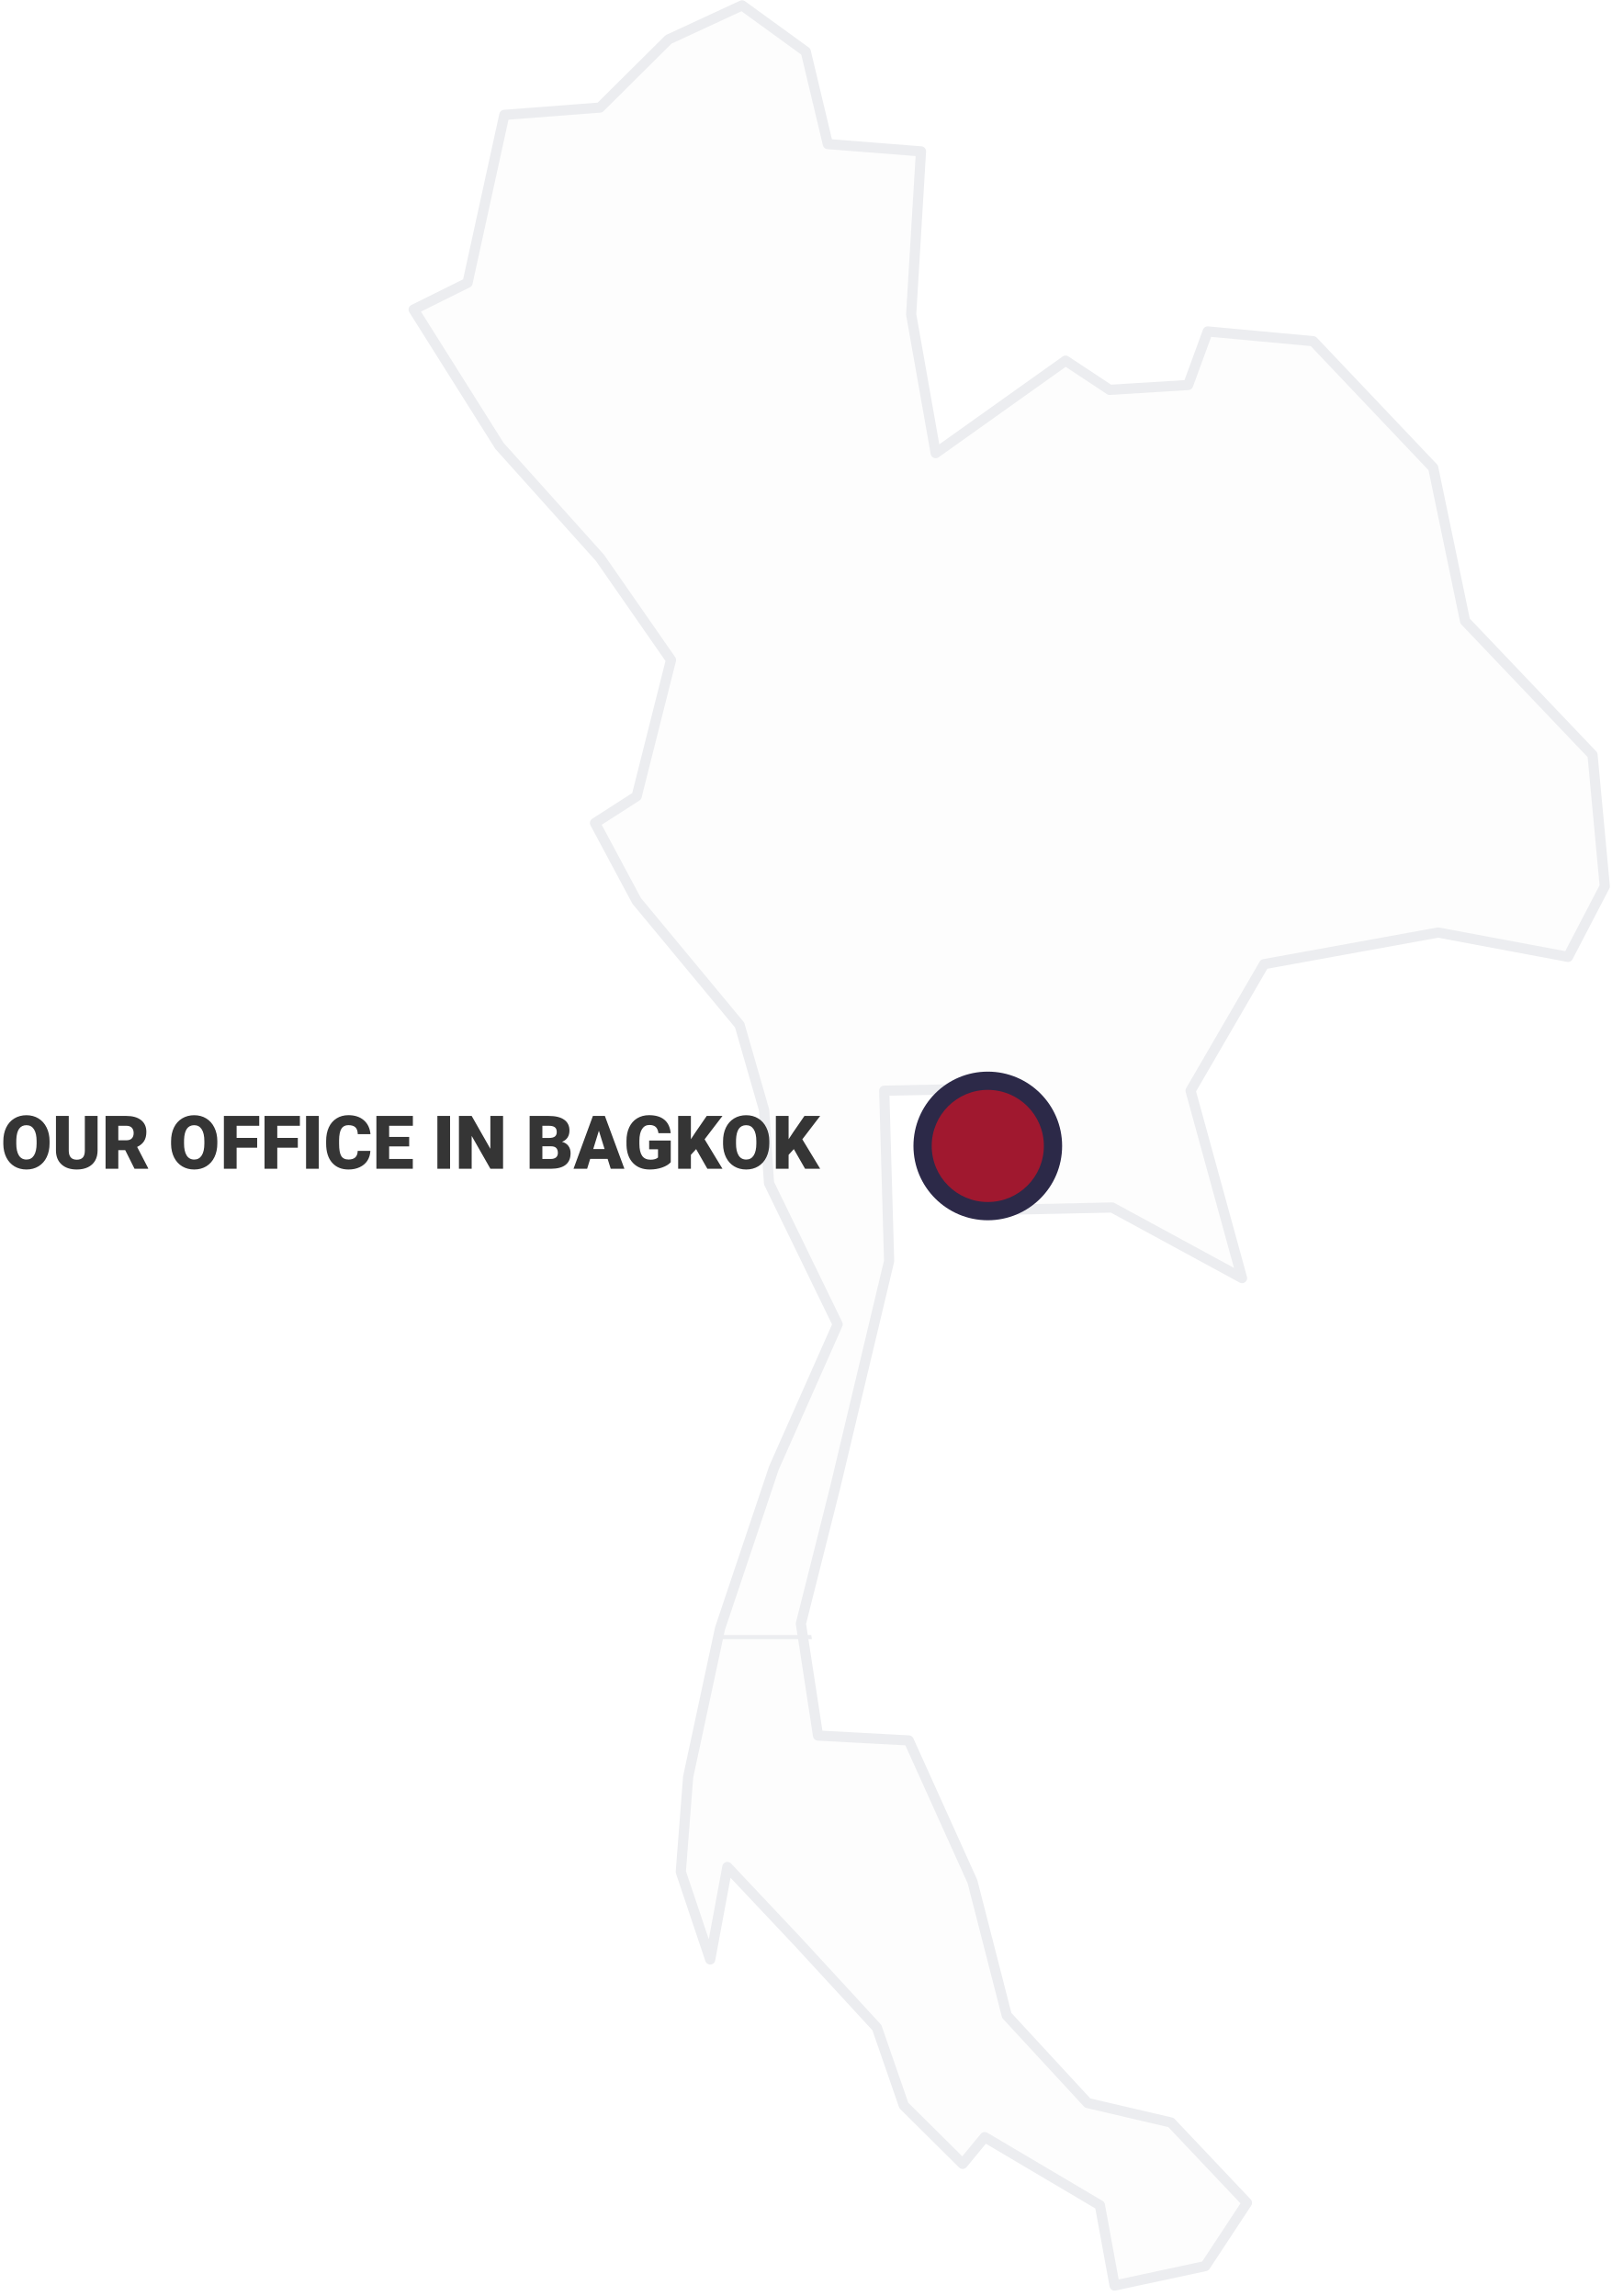
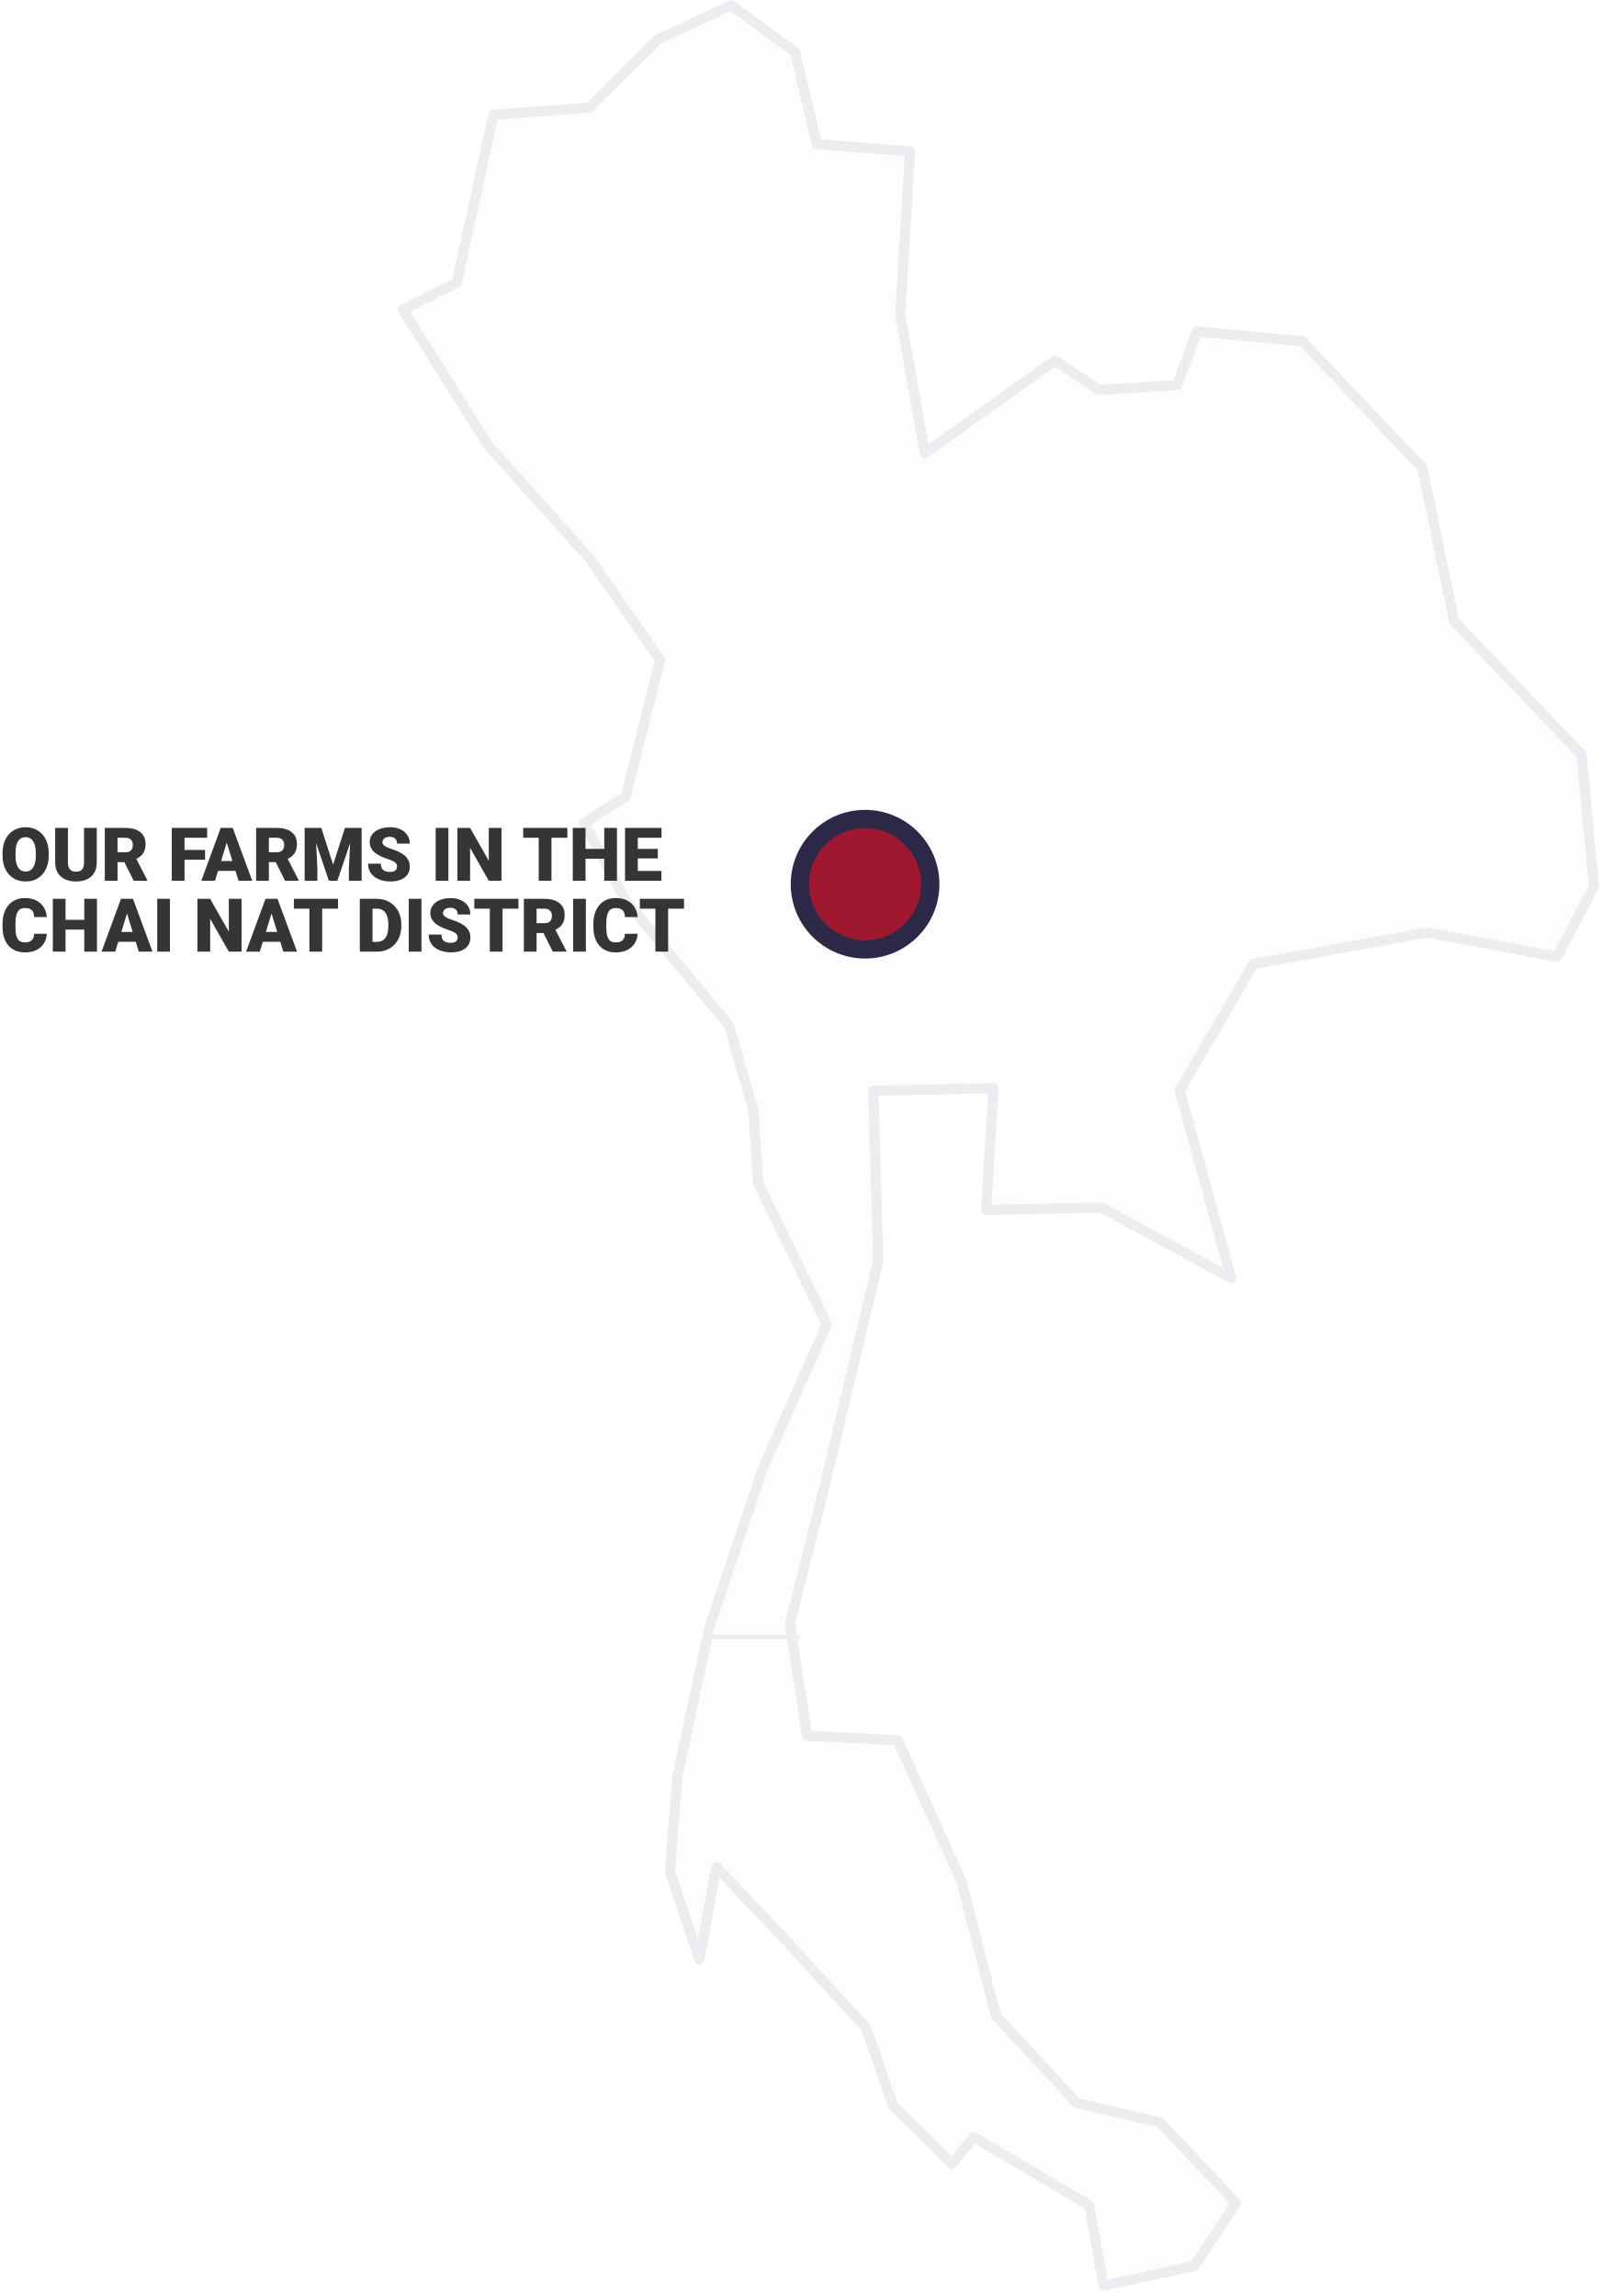
- <svg xmlns="http://www.w3.org/2000/svg" width="591" height="842" viewBox="0 0 591 842" fill="none">
-   <path fill-rule="evenodd" clip-rule="evenodd" d="M574.956 350.904L588.436 325.024L583.943 276.834L537.211 227.751L525.528 171.528L481.493 125.122L442.849 121.553L435.659 141.186L406.901 142.971L390.724 132.262L343.094 166.174L334.107 115.306L337.702 55.513L303.552 52.836L295.463 18.924L272.098 1.968L245.137 14.462L219.973 39.45L184.925 42.127L171.445 103.704L151.673 113.521L183.127 163.496L219.973 204.548L246.035 242.029L233.453 292.005L218.176 301.821L233.453 330.379L271.199 375.892L280.186 407.127L281.983 433.899L307.147 485.66L283.781 538.312L264.009 597.212L252.327 651.649L249.63 686.454L260.414 718.581L266.706 684.669L292.768 712.334L321.526 743.569L331.411 772.126L352.98 793.544L361.068 783.728L403.306 808.715L408.698 838.165L441.95 831.026L457.228 807.823L429.369 778.373L398.813 771.234L369.157 739.107L356.575 690.024L333.209 638.263L299.957 636.479L293.666 595.427L306.248 545.452L326.019 462.457L324.222 399.987L368.257 399.095L365.562 443.716L407.8 442.824L455.431 468.704L436.559 399.987L463.519 353.582L527.326 341.98L574.956 350.904Z" fill="#FDFDFD" stroke="#ECEDF0" stroke-width="3.733" stroke-linejoin="round" />
-   <mask id="mask0" mask-type="alpha" maskUnits="userSpaceOnUse" x="151" y="1" width="441" height="841">
-     <path fill-rule="evenodd" clip-rule="evenodd" d="M576.52 352.771L590 326.891L585.506 278.7L538.775 229.617L527.092 173.394L483.057 126.989L444.412 123.419L437.222 143.052L408.465 144.837L392.288 134.128L344.658 168.04L335.671 117.172L339.266 57.38L305.115 54.703L297.027 20.791L273.661 3.835L246.7 16.329L221.537 41.316L186.489 43.994L173.008 105.571L153.236 115.387L184.691 165.363L221.537 206.414L247.599 243.896L235.017 293.871L219.74 303.688L235.017 332.245L272.763 377.759L281.75 408.993L283.547 435.766L308.71 487.526L285.345 540.179L265.573 599.079L253.89 653.516L251.194 688.32L261.978 720.447L268.269 686.536L294.331 714.201L323.089 745.436L332.975 773.992L354.543 795.411L362.632 785.594L404.87 810.582L410.262 840.032L443.514 832.892L458.791 809.689L430.932 780.24L400.376 773.1L370.72 740.973L358.138 691.89L334.773 640.13L301.52 638.345L295.23 597.294L307.812 547.318L327.583 464.323L325.786 401.854L369.821 400.961L367.125 445.582L409.363 444.69L456.994 470.57L438.122 401.854L465.083 355.448L528.89 343.847L576.52 352.771Z" fill="#F2F2F2" stroke="#ECEDF0" stroke-width="3.733" stroke-linejoin="round" />
+ <svg xmlns="http://www.w3.org/2000/svg" width="587" height="842" viewBox="0 0 587 842" fill="none">
+   <path fill-rule="evenodd" clip-rule="evenodd" d="M570.956 350.904L584.436 325.024L579.943 276.834L533.211 227.751L521.528 171.528L477.493 125.122L438.849 121.553L431.659 141.186L402.901 142.971L386.724 132.262L339.094 166.174L330.107 115.306L333.702 55.513L299.552 52.836L291.463 18.924L268.097 1.968L241.137 14.462L215.973 39.45L180.925 42.127L167.444 103.704L147.673 113.521L179.127 163.496L215.973 204.548L242.035 242.029L229.453 292.005L214.176 301.821L229.453 330.379L267.199 375.892L276.186 407.127L277.983 433.899L303.147 485.66L279.781 538.312L260.009 597.212L248.327 651.649L245.63 686.454L256.414 718.581L262.705 684.669L288.768 712.334L317.525 743.569L327.411 772.126L348.98 793.544L357.068 783.728L399.306 808.715L404.698 838.165L437.95 831.026L453.228 807.823L425.368 778.373L394.813 771.234L365.156 739.107L352.575 690.024L329.209 638.263L295.957 636.479L289.666 595.427L302.248 545.452L322.019 462.457L320.222 399.987L364.257 399.095L361.562 443.716L403.8 442.824L451.431 468.704L432.558 399.987L459.519 353.582L523.326 341.98L570.956 350.904V350.904Z" fill="#FDFDFD" stroke="#ECEDF0" stroke-width="3.733" stroke-linejoin="round" />
+   <mask id="mask0_117_1670" style="mask-type:alpha" maskUnits="userSpaceOnUse" x="147" y="1" width="441" height="841">
+     <path fill-rule="evenodd" clip-rule="evenodd" d="M572.52 352.771L586 326.891L581.506 278.7L534.775 229.617L523.092 173.394L479.057 126.989L440.412 123.419L433.222 143.052L404.465 144.837L388.288 134.128L340.658 168.04L331.671 117.172L335.266 57.38L301.115 54.703L293.027 20.791L269.661 3.835L242.7 16.329L217.537 41.316L182.489 43.994L169.008 105.571L149.236 115.387L180.691 165.363L217.537 206.414L243.599 243.896L231.017 293.871L215.74 303.688L231.017 332.245L268.763 377.759L277.75 408.993L279.547 435.766L304.71 487.526L281.345 540.179L261.573 599.079L249.89 653.516L247.194 688.32L257.978 720.447L264.269 686.536L290.331 714.201L319.089 745.435L328.975 773.992L350.543 795.411L358.632 785.594L400.87 810.582L406.262 840.032L439.514 832.893L454.791 809.689L426.932 780.24L396.376 773.1L366.72 740.973L354.138 691.89L330.773 640.13L297.52 638.345L291.23 597.294L303.812 547.318L323.583 464.323L321.786 401.854L365.821 400.961L363.125 445.582L405.363 444.69L452.994 470.57L434.122 401.854L461.083 355.448L524.89 343.847L572.52 352.771V352.771Z" fill="#F2F2F2" stroke="#ECEDF0" stroke-width="3.733" stroke-linejoin="round" />
  </mask>
-   <g mask="url(#mask0)">
-     <rect x="-439.046" y="600.363" width="993.33" height="1311.32" stroke="#ECEDF0" stroke-width="1.514" />
+   <g mask="url(#mask0_117_1670)">
+     <rect x="-443.046" y="600.363" width="993.33" height="1311.32" stroke="#ECEDF0" stroke-width="1.514" />
  </g>
-   <path d="M18.173 419.329C18.173 421.218 17.823 422.891 17.122 424.346C16.421 425.801 15.423 426.923 14.128 427.713C12.841 428.494 11.373 428.884 9.722 428.884C8.072 428.884 6.608 428.507 5.331 427.753C4.053 426.99 3.055 425.903 2.336 424.492C1.626 423.082 1.254 421.462 1.218 419.635V418.543C1.218 416.645 1.564 414.972 2.256 413.526C2.957 412.071 3.955 410.949 5.251 410.159C6.555 409.369 8.037 408.975 9.696 408.975C11.337 408.975 12.801 409.365 14.088 410.146C15.374 410.926 16.372 412.04 17.082 413.486C17.801 414.923 18.165 416.574 18.173 418.437V419.329ZM13.422 418.517C13.422 416.591 13.098 415.132 12.451 414.138C11.812 413.136 10.894 412.634 9.696 412.634C7.353 412.634 6.116 414.391 5.983 417.905L5.969 419.329C5.969 421.227 6.284 422.687 6.914 423.707C7.544 424.727 8.48 425.238 9.722 425.238C10.902 425.238 11.812 424.736 12.451 423.734C13.089 422.731 13.413 421.289 13.422 419.408V418.517ZM35.781 409.241V421.924C35.781 423.361 35.474 424.608 34.862 425.664C34.25 426.71 33.372 427.509 32.227 428.059C31.083 428.609 29.73 428.884 28.168 428.884C25.808 428.884 23.949 428.272 22.592 427.048C21.234 425.823 20.542 424.146 20.516 422.017V409.241H25.214V422.11C25.267 424.231 26.252 425.291 28.168 425.291C29.135 425.291 29.867 425.025 30.364 424.492C30.861 423.96 31.109 423.095 31.109 421.897V409.241H35.781ZM45.908 421.777H43.38V428.618H38.709V409.241H46.334C48.632 409.241 50.429 409.751 51.724 410.771C53.02 411.792 53.667 413.233 53.667 415.096C53.667 416.445 53.392 417.563 52.842 418.45C52.301 419.337 51.449 420.056 50.287 420.606L54.333 428.418V428.618H49.329L45.908 421.777ZM43.38 418.171H46.334C47.222 418.171 47.887 417.94 48.331 417.479C48.783 417.008 49.009 416.356 49.009 415.522C49.009 414.688 48.783 414.036 48.331 413.566C47.878 413.087 47.213 412.847 46.334 412.847H43.38V418.171ZM79.686 419.329C79.686 421.218 79.335 422.891 78.634 424.346C77.933 425.801 76.935 426.923 75.64 427.713C74.353 428.494 72.885 428.884 71.235 428.884C69.585 428.884 68.121 428.507 66.843 427.753C65.565 426.99 64.567 425.903 63.849 424.492C63.139 423.082 62.766 421.462 62.731 419.635V418.543C62.731 416.645 63.077 414.972 63.769 413.526C64.469 412.071 65.468 410.949 66.763 410.159C68.067 409.369 69.549 408.975 71.208 408.975C72.85 408.975 74.314 409.365 75.6 410.146C76.886 410.926 77.885 412.04 78.594 413.486C79.313 414.923 79.677 416.574 79.686 418.437V419.329ZM74.934 418.517C74.934 416.591 74.611 415.132 73.963 414.138C73.324 413.136 72.406 412.634 71.208 412.634C68.866 412.634 67.628 414.391 67.495 417.905L67.482 419.329C67.482 421.227 67.797 422.687 68.427 423.707C69.057 424.727 69.993 425.238 71.235 425.238C72.415 425.238 73.324 424.736 73.963 423.734C74.602 422.731 74.926 421.289 74.934 419.408V418.517ZM94.299 420.899H86.766V428.618H82.095V409.241H95.057V412.847H86.766V417.306H94.299V420.899ZM109.204 420.899H101.672V428.618H97V409.241H109.963V412.847H101.672V417.306H109.204V420.899ZM116.883 428.618H112.225V409.241H116.883V428.618ZM135.808 422.057C135.746 423.405 135.382 424.599 134.717 425.637C134.051 426.666 133.115 427.465 131.909 428.032C130.711 428.6 129.34 428.884 127.796 428.884C125.25 428.884 123.245 428.055 121.781 426.395C120.317 424.736 119.585 422.394 119.585 419.369V418.41C119.585 416.512 119.913 414.852 120.57 413.433C121.235 412.004 122.189 410.904 123.431 410.132C124.673 409.352 126.111 408.961 127.743 408.961C130.094 408.961 131.984 409.582 133.413 410.824C134.841 412.058 135.653 413.761 135.848 415.935H131.19C131.154 414.755 130.857 413.908 130.298 413.393C129.739 412.878 128.888 412.621 127.743 412.621C126.581 412.621 125.729 413.056 125.188 413.925C124.647 414.795 124.363 416.183 124.336 418.091V419.462C124.336 421.529 124.593 423.006 125.108 423.893C125.631 424.781 126.528 425.224 127.796 425.224C128.87 425.224 129.691 424.971 130.258 424.466C130.826 423.96 131.128 423.157 131.163 422.057H135.808ZM150.035 420.407H142.689V425.025H151.366V428.618H138.017V409.241H151.392V412.847H142.689V416.933H150.035V420.407ZM165.034 428.618H160.376V409.241H165.034V428.618ZM184.464 428.618H179.82L172.952 416.56V428.618H168.281V409.241H172.952L179.806 421.298V409.241H184.464V428.618ZM194.206 428.618V409.241H201.167C203.66 409.241 205.554 409.698 206.849 410.611C208.154 411.525 208.806 412.852 208.806 414.591C208.806 415.593 208.575 416.45 208.114 417.159C207.652 417.869 206.974 418.393 206.077 418.73C207.089 418.996 207.865 419.493 208.406 420.22C208.948 420.948 209.218 421.835 209.218 422.882C209.218 424.781 208.615 426.209 207.408 427.167C206.211 428.117 204.432 428.6 202.072 428.618H194.206ZM198.877 420.38V425.025H201.938C202.781 425.025 203.429 424.834 203.882 424.452C204.334 424.062 204.56 423.516 204.56 422.815C204.56 421.201 203.757 420.389 202.151 420.38H198.877ZM198.877 417.319H201.313C202.333 417.31 203.061 417.124 203.496 416.76C203.93 416.396 204.148 415.86 204.148 415.15C204.148 414.333 203.913 413.748 203.442 413.393C202.972 413.029 202.214 412.847 201.167 412.847H198.877V417.319ZM222.806 424.998H216.405L215.287 428.618H210.296L217.403 409.241H221.795L228.955 428.618H223.938L222.806 424.998ZM217.523 421.391H221.688L219.599 414.671L217.523 421.391ZM245.95 426.222C245.231 427.021 244.18 427.664 242.796 428.152C241.412 428.64 239.895 428.884 238.244 428.884C235.707 428.884 233.679 428.108 232.162 426.555C230.645 425.003 229.833 422.842 229.727 420.074L229.714 418.397C229.714 416.489 230.051 414.826 230.725 413.406C231.399 411.978 232.362 410.882 233.613 410.119C234.873 409.347 236.328 408.961 237.978 408.961C240.391 408.961 242.264 409.516 243.594 410.625C244.934 411.725 245.715 413.371 245.937 415.562H241.438C241.279 414.48 240.933 413.708 240.4 413.247C239.868 412.785 239.114 412.555 238.138 412.555C236.967 412.555 236.062 413.051 235.423 414.045C234.784 415.039 234.46 416.458 234.451 418.304V419.475C234.451 421.409 234.78 422.864 235.436 423.84C236.102 424.807 237.144 425.291 238.564 425.291C239.779 425.291 240.684 425.02 241.279 424.479V421.471H238.031V418.264H245.95V426.222ZM255.253 421.405L253.336 423.508V428.618H248.665V409.241H253.336V417.785L254.96 415.323L259.139 409.241H264.915L258.367 417.811L264.915 428.618H259.378L255.253 421.405ZM282.083 419.329C282.083 421.218 281.732 422.891 281.031 424.346C280.331 425.801 279.332 426.923 278.037 427.713C276.751 428.494 275.282 428.884 273.632 428.884C271.982 428.884 270.518 428.507 269.24 427.753C267.962 426.99 266.964 425.903 266.246 424.492C265.536 423.082 265.163 421.462 265.128 419.635V418.543C265.128 416.645 265.474 414.972 266.166 413.526C266.867 412.071 267.865 410.949 269.16 410.159C270.464 409.369 271.946 408.975 273.605 408.975C275.247 408.975 276.711 409.365 277.997 410.146C279.284 410.926 280.282 412.04 280.992 413.486C281.71 414.923 282.074 416.574 282.083 418.437V419.329ZM277.332 418.517C277.332 416.591 277.008 415.132 276.36 414.138C275.721 413.136 274.803 412.634 273.605 412.634C271.263 412.634 270.025 414.391 269.892 417.905L269.879 419.329C269.879 421.227 270.194 422.687 270.824 423.707C271.454 424.727 272.39 425.238 273.632 425.238C274.812 425.238 275.721 424.736 276.36 423.734C276.999 422.731 277.323 421.289 277.332 419.408V418.517ZM291.079 421.405L289.163 423.508V428.618H284.492V409.241H289.163V417.785L290.787 415.323L294.966 409.241H300.741L294.194 417.811L300.741 428.618H295.205L291.079 421.405Z" fill="#353535" />
-   <circle cx="362.199" cy="420.246" r="27.256" fill="#2C2948" />
-   <circle cx="362.199" cy="420.246" r="20.561" fill="#A0182F" />
+   <path d="M17.873 312.925V313.711C17.873 315.192 17.665 316.523 17.248 317.703C16.84 318.874 16.259 319.877 15.505 320.711C14.75 321.536 13.859 322.17 12.829 322.614C11.8 323.049 10.665 323.266 9.422 323.266C8.171 323.266 7.027 323.049 5.989 322.614C4.96 322.17 4.064 321.536 3.301 320.711C2.546 319.877 1.961 318.874 1.544 317.703C1.136 316.523 0.932 315.192 0.932 313.711V312.925C0.932 311.444 1.136 310.113 1.544 308.933C1.961 307.753 2.542 306.75 3.287 305.925C4.041 305.091 4.933 304.457 5.962 304.022C7 303.578 8.145 303.357 9.396 303.357C10.638 303.357 11.774 303.578 12.803 304.022C13.841 304.457 14.737 305.091 15.491 305.925C16.245 306.75 16.831 307.753 17.248 308.933C17.665 310.113 17.873 311.444 17.873 312.925ZM13.136 313.711V312.899C13.136 311.941 13.051 311.098 12.883 310.37C12.723 309.634 12.483 309.017 12.164 308.52C11.845 308.023 11.45 307.651 10.98 307.402C10.518 307.145 9.99 307.016 9.396 307.016C8.775 307.016 8.234 307.145 7.772 307.402C7.311 307.651 6.925 308.023 6.614 308.52C6.304 309.017 6.069 309.634 5.909 310.37C5.758 311.098 5.683 311.941 5.683 312.899V313.711C5.683 314.66 5.758 315.503 5.909 316.239C6.069 316.967 6.304 317.583 6.614 318.089C6.934 318.595 7.324 318.976 7.786 319.234C8.256 319.491 8.801 319.62 9.422 319.62C10.017 319.62 10.545 319.491 11.006 319.234C11.468 318.976 11.854 318.595 12.164 318.089C12.483 317.583 12.723 316.967 12.883 316.239C13.051 315.503 13.136 314.66 13.136 313.711ZM30.809 303.623H35.481V316.279C35.481 317.787 35.166 319.065 34.536 320.112C33.906 321.15 33.023 321.935 31.887 322.468C30.752 323 29.416 323.266 27.881 323.266C26.364 323.266 25.029 323 23.876 322.468C22.731 321.935 21.835 321.15 21.187 320.112C20.549 319.065 20.229 317.787 20.229 316.279V303.623H24.914V316.279C24.914 317.078 25.029 317.73 25.26 318.236C25.49 318.732 25.828 319.096 26.271 319.327C26.715 319.558 27.252 319.673 27.881 319.673C28.52 319.673 29.057 319.558 29.492 319.327C29.927 319.096 30.255 318.732 30.477 318.236C30.698 317.73 30.809 317.078 30.809 316.279V303.623ZM38.422 303.623H46.048C47.538 303.623 48.834 303.845 49.934 304.288C51.034 304.732 51.881 305.388 52.476 306.258C53.079 307.127 53.381 308.201 53.381 309.478C53.381 310.588 53.208 311.515 52.862 312.26C52.516 313.005 52.032 313.622 51.411 314.11C50.799 314.589 50.085 314.984 49.268 315.294L47.738 316.159H41.337L41.31 312.553H46.048C46.642 312.553 47.135 312.446 47.525 312.233C47.915 312.02 48.208 311.719 48.403 311.328C48.607 310.929 48.709 310.454 48.709 309.904C48.709 309.345 48.607 308.866 48.403 308.467C48.199 308.068 47.898 307.762 47.498 307.549C47.108 307.336 46.624 307.229 46.048 307.229H43.093V323H38.422V303.623ZM49.029 323L44.743 314.429L49.694 314.403L54.033 322.8V323H49.029ZM67.661 303.623V323H62.99V303.623H67.661ZM75.194 311.688V315.281H66.33V311.688H75.194ZM75.952 303.623V307.229H66.33V303.623H75.952ZM83.551 307.695L78.827 323H73.809L80.93 303.623H84.11L83.551 307.695ZM87.464 323L82.726 307.695L82.114 303.623H85.335L92.495 323H87.464ZM87.278 315.773V319.38H77.336V315.773H87.278ZM93.919 303.623H101.545C103.035 303.623 104.331 303.845 105.431 304.288C106.531 304.732 107.378 305.388 107.973 306.258C108.576 307.127 108.878 308.201 108.878 309.478C108.878 310.588 108.705 311.515 108.359 312.26C108.013 313.005 107.529 313.622 106.908 314.11C106.296 314.589 105.582 314.984 104.765 315.294L103.235 316.159H96.833L96.807 312.553H101.545C102.139 312.553 102.631 312.446 103.022 312.233C103.412 312.02 103.705 311.719 103.9 311.328C104.104 310.929 104.206 310.454 104.206 309.904C104.206 309.345 104.104 308.866 103.9 308.467C103.696 308.068 103.394 307.762 102.995 307.549C102.605 307.336 102.121 307.229 101.545 307.229H98.59V323H93.919V303.623ZM104.526 323L100.24 314.429L105.191 314.403L109.53 322.8V323H104.526ZM114.015 303.623H117.821L122.146 317.104L126.472 303.623H130.278L123.69 323H120.602L114.015 303.623ZM111.699 303.623H115.638L116.37 318.475V323H111.699V303.623ZM128.654 303.623H132.607V323H127.922V318.475L128.654 303.623ZM145.583 317.85C145.583 317.548 145.538 317.277 145.45 317.038C145.361 316.789 145.197 316.559 144.957 316.346C144.718 316.133 144.372 315.92 143.919 315.707C143.476 315.485 142.89 315.254 142.162 315.015C141.311 314.731 140.49 314.412 139.7 314.057C138.911 313.693 138.205 313.271 137.584 312.792C136.963 312.304 136.471 311.737 136.107 311.089C135.743 310.432 135.561 309.669 135.561 308.8C135.561 307.966 135.748 307.216 136.12 306.551C136.493 305.876 137.012 305.304 137.677 304.834C138.352 304.355 139.141 303.991 140.046 303.742C140.951 303.485 141.941 303.357 143.014 303.357C144.434 303.357 145.685 303.605 146.767 304.102C147.859 304.59 148.71 305.286 149.322 306.191C149.944 307.087 150.254 308.148 150.254 309.372H145.609C145.609 308.884 145.507 308.454 145.303 308.081C145.108 307.708 144.811 307.416 144.412 307.203C144.012 306.99 143.511 306.883 142.908 306.883C142.322 306.883 141.83 306.972 141.43 307.149C141.031 307.327 140.73 307.566 140.525 307.868C140.321 308.161 140.219 308.485 140.219 308.84C140.219 309.132 140.299 309.399 140.459 309.638C140.628 309.869 140.863 310.086 141.164 310.29C141.475 310.494 141.847 310.69 142.282 310.876C142.726 311.062 143.223 311.244 143.773 311.422C144.802 311.75 145.716 312.118 146.514 312.526C147.322 312.925 148 313.382 148.551 313.897C149.11 314.403 149.531 314.979 149.815 315.627C150.108 316.275 150.254 317.007 150.254 317.823C150.254 318.692 150.085 319.464 149.748 320.139C149.411 320.813 148.928 321.385 148.298 321.855C147.668 322.317 146.914 322.667 146.035 322.907C145.157 323.146 144.176 323.266 143.094 323.266C142.1 323.266 141.12 323.142 140.153 322.894C139.195 322.636 138.325 322.246 137.544 321.722C136.764 321.19 136.138 320.511 135.668 319.686C135.206 318.852 134.976 317.863 134.976 316.718H139.66C139.66 317.286 139.736 317.765 139.887 318.156C140.037 318.546 140.259 318.861 140.552 319.101C140.845 319.331 141.204 319.5 141.63 319.606C142.056 319.704 142.544 319.753 143.094 319.753C143.688 319.753 144.168 319.668 144.531 319.5C144.895 319.322 145.161 319.092 145.33 318.808C145.498 318.515 145.583 318.196 145.583 317.85ZM164.414 303.623V323H159.756V303.623H164.414ZM183.885 303.623V323H179.227L172.373 310.942V323H167.702V303.623H172.373L179.227 315.68V303.623H183.885ZM202.211 303.623V323H197.539V303.623H202.211ZM208.04 303.623V307.229H191.843V303.623H208.04ZM223.079 311.315V314.908H213.137V311.315H223.079ZM214.694 303.623V323H210.023V303.623H214.694ZM226.22 303.623V323H221.562V303.623H226.22ZM242.523 319.407V323H232.195V319.407H242.523ZM233.859 303.623V323H229.187V303.623H233.859ZM241.192 311.315V314.789H232.195V311.315H241.192ZM242.562 303.623V307.229H232.195V303.623H242.562ZM12.497 342.439H17.155C17.093 343.787 16.729 344.976 16.064 346.006C15.398 347.035 14.475 347.838 13.295 348.414C12.124 348.982 10.74 349.266 9.143 349.266C7.848 349.266 6.69 349.049 5.669 348.614C4.658 348.179 3.797 347.554 3.088 346.738C2.387 345.921 1.85 344.932 1.477 343.77C1.113 342.607 0.932 341.299 0.932 339.844V338.792C0.932 337.337 1.122 336.029 1.504 334.866C1.894 333.695 2.444 332.701 3.154 331.885C3.873 331.06 4.733 330.43 5.736 329.995C6.739 329.561 7.852 329.343 9.076 329.343C10.762 329.343 12.186 329.645 13.348 330.248C14.511 330.852 15.411 331.681 16.05 332.737C16.689 333.784 17.066 334.977 17.181 336.317H12.523C12.506 335.589 12.381 334.982 12.151 334.494C11.92 333.997 11.556 333.624 11.059 333.376C10.563 333.127 9.902 333.003 9.076 333.003C8.5 333.003 7.998 333.11 7.573 333.322C7.147 333.535 6.792 333.873 6.508 334.334C6.224 334.795 6.011 335.394 5.869 336.131C5.736 336.858 5.669 337.737 5.669 338.766V339.844C5.669 340.873 5.732 341.751 5.856 342.479C5.98 343.206 6.18 343.801 6.455 344.262C6.73 344.724 7.085 345.065 7.519 345.287C7.963 345.5 8.504 345.606 9.143 345.606C9.853 345.606 10.452 345.495 10.94 345.274C11.428 345.043 11.805 344.697 12.071 344.236C12.337 343.765 12.479 343.166 12.497 342.439ZM32.42 337.315V340.908H22.478V337.315H32.42ZM24.035 329.623V349H19.364V329.623H24.035ZM35.561 329.623V349H30.903V329.623H35.561ZM46.979 333.695L42.255 349H37.237L44.358 329.623H47.538L46.979 333.695ZM50.892 349L46.154 333.695L45.542 329.623H48.763L55.923 349H50.892ZM50.706 341.773V345.38H40.764V341.773H50.706ZM62.311 329.623V349H57.653V329.623H62.311ZM88.569 329.623V349H83.911L77.057 336.942V349H72.385V329.623H77.057L83.911 341.68V329.623H88.569ZM99.974 333.695L95.25 349H90.232L97.352 329.623H100.533L99.974 333.695ZM103.887 349L99.149 333.695L98.537 329.623H101.758L108.918 349H103.887ZM103.701 341.773V345.38H93.759V341.773H103.701ZM118.127 329.623V349H113.456V329.623H118.127ZM123.956 329.623V333.229H107.76V329.623H123.956ZM138.223 349H133.924L133.951 345.407H138.223C139.11 345.407 139.86 345.194 140.472 344.768C141.093 344.342 141.564 343.708 141.883 342.865C142.211 342.013 142.375 340.966 142.375 339.724V338.885C142.375 337.954 142.282 337.138 142.096 336.437C141.918 335.727 141.652 335.137 141.297 334.667C140.942 334.188 140.499 333.828 139.967 333.589C139.443 333.349 138.84 333.229 138.157 333.229H133.845V329.623H138.157C139.47 329.623 140.672 329.849 141.763 330.301C142.863 330.745 143.813 331.384 144.611 332.218C145.419 333.043 146.04 334.023 146.474 335.159C146.918 336.286 147.14 337.537 147.14 338.912V339.724C147.14 341.09 146.918 342.341 146.474 343.477C146.04 344.613 145.423 345.593 144.625 346.418C143.826 347.243 142.881 347.882 141.79 348.335C140.707 348.778 139.518 349 138.223 349ZM136.599 329.623V349H131.928V329.623H136.599ZM154.539 329.623V349H149.881V329.623H154.539ZM167.808 343.85C167.808 343.548 167.764 343.277 167.675 343.038C167.586 342.789 167.422 342.559 167.183 342.346C166.943 342.133 166.597 341.92 166.145 341.707C165.701 341.485 165.115 341.254 164.388 341.015C163.536 340.731 162.715 340.412 161.926 340.057C161.136 339.693 160.431 339.271 159.81 338.792C159.189 338.304 158.696 337.737 158.332 337.089C157.969 336.432 157.787 335.669 157.787 334.8C157.787 333.966 157.973 333.216 158.346 332.551C158.718 331.876 159.237 331.304 159.903 330.834C160.577 330.355 161.367 329.991 162.272 329.742C163.177 329.485 164.166 329.357 165.24 329.357C166.659 329.357 167.91 329.605 168.993 330.102C170.084 330.59 170.936 331.286 171.548 332.191C172.169 333.087 172.479 334.148 172.479 335.372H167.835C167.835 334.884 167.733 334.454 167.529 334.081C167.333 333.708 167.036 333.416 166.637 333.203C166.238 332.99 165.736 332.883 165.133 332.883C164.547 332.883 164.055 332.972 163.656 333.149C163.257 333.327 162.955 333.566 162.751 333.868C162.547 334.161 162.445 334.485 162.445 334.84C162.445 335.132 162.525 335.399 162.684 335.638C162.853 335.869 163.088 336.086 163.39 336.29C163.7 336.494 164.073 336.69 164.508 336.876C164.951 337.062 165.448 337.244 165.998 337.422C167.027 337.75 167.941 338.118 168.74 338.526C169.547 338.925 170.226 339.382 170.776 339.897C171.335 340.403 171.756 340.979 172.04 341.627C172.333 342.275 172.479 343.007 172.479 343.823C172.479 344.692 172.311 345.464 171.974 346.139C171.637 346.813 171.153 347.385 170.523 347.855C169.893 348.317 169.139 348.667 168.261 348.907C167.382 349.146 166.402 349.266 165.319 349.266C164.326 349.266 163.345 349.142 162.378 348.894C161.42 348.636 160.55 348.246 159.77 347.722C158.989 347.19 158.363 346.511 157.893 345.686C157.432 344.852 157.201 343.863 157.201 342.718H161.886C161.886 343.286 161.961 343.765 162.112 344.156C162.263 344.546 162.485 344.861 162.777 345.101C163.07 345.331 163.43 345.5 163.855 345.606C164.281 345.704 164.769 345.753 165.319 345.753C165.914 345.753 166.393 345.668 166.757 345.5C167.12 345.322 167.387 345.092 167.555 344.808C167.724 344.515 167.808 344.196 167.808 343.85ZM184.271 329.623V349H179.6V329.623H184.271ZM190.1 329.623V333.229H173.903V329.623H190.1ZM192.083 329.623H199.709C201.199 329.623 202.495 329.845 203.595 330.288C204.695 330.732 205.542 331.388 206.137 332.258C206.74 333.127 207.042 334.201 207.042 335.478C207.042 336.588 206.869 337.515 206.523 338.26C206.177 339.005 205.693 339.622 205.072 340.11C204.46 340.589 203.746 340.984 202.929 341.294L201.399 342.159H194.998L194.971 338.553H199.709C200.303 338.553 200.796 338.446 201.186 338.233C201.576 338.02 201.869 337.719 202.064 337.328C202.268 336.929 202.371 336.454 202.371 335.904C202.371 335.345 202.268 334.866 202.064 334.467C201.86 334.068 201.559 333.762 201.159 333.549C200.769 333.336 200.286 333.229 199.709 333.229H196.754V349H192.083V329.623ZM202.69 349L198.405 340.429L203.355 340.403L207.694 348.8V349H202.69ZM214.827 329.623V349H210.169V329.623H214.827ZM229.134 342.439H233.792C233.73 343.787 233.366 344.976 232.701 346.006C232.035 347.035 231.113 347.838 229.933 348.414C228.761 348.982 227.377 349.266 225.78 349.266C224.485 349.266 223.327 349.049 222.307 348.614C221.295 348.179 220.435 347.554 219.725 346.738C219.024 345.921 218.487 344.932 218.115 343.77C217.751 342.607 217.569 341.299 217.569 339.844V338.792C217.569 337.337 217.76 336.029 218.141 334.866C218.532 333.695 219.082 332.701 219.791 331.885C220.51 331.06 221.371 330.43 222.373 329.995C223.376 329.561 224.489 329.343 225.714 329.343C227.4 329.343 228.824 329.645 229.986 330.248C231.148 330.852 232.049 331.681 232.688 332.737C233.326 333.784 233.703 334.977 233.819 336.317H229.161C229.143 335.589 229.019 334.982 228.788 334.494C228.557 333.997 228.194 333.624 227.697 333.376C227.2 333.127 226.539 333.003 225.714 333.003C225.137 333.003 224.636 333.11 224.21 333.322C223.784 333.535 223.429 333.873 223.145 334.334C222.861 334.795 222.648 335.394 222.506 336.131C222.373 336.858 222.307 337.737 222.307 338.766V339.844C222.307 340.873 222.369 341.751 222.493 342.479C222.617 343.206 222.817 343.801 223.092 344.262C223.367 344.724 223.722 345.065 224.157 345.287C224.6 345.5 225.142 345.606 225.78 345.606C226.49 345.606 227.089 345.495 227.577 345.274C228.065 345.043 228.442 344.697 228.708 344.236C228.974 343.765 229.116 343.166 229.134 342.439ZM244.985 329.623V349H240.313V329.623H244.985ZM250.814 329.623V333.229H234.617V329.623H250.814Z" fill="#353535" />
+   <circle cx="317.199" cy="324.256" r="27.256" fill="#2C2948" />
+   <circle cx="317.199" cy="324.256" r="20.561" fill="#A0182F" />
</svg>
